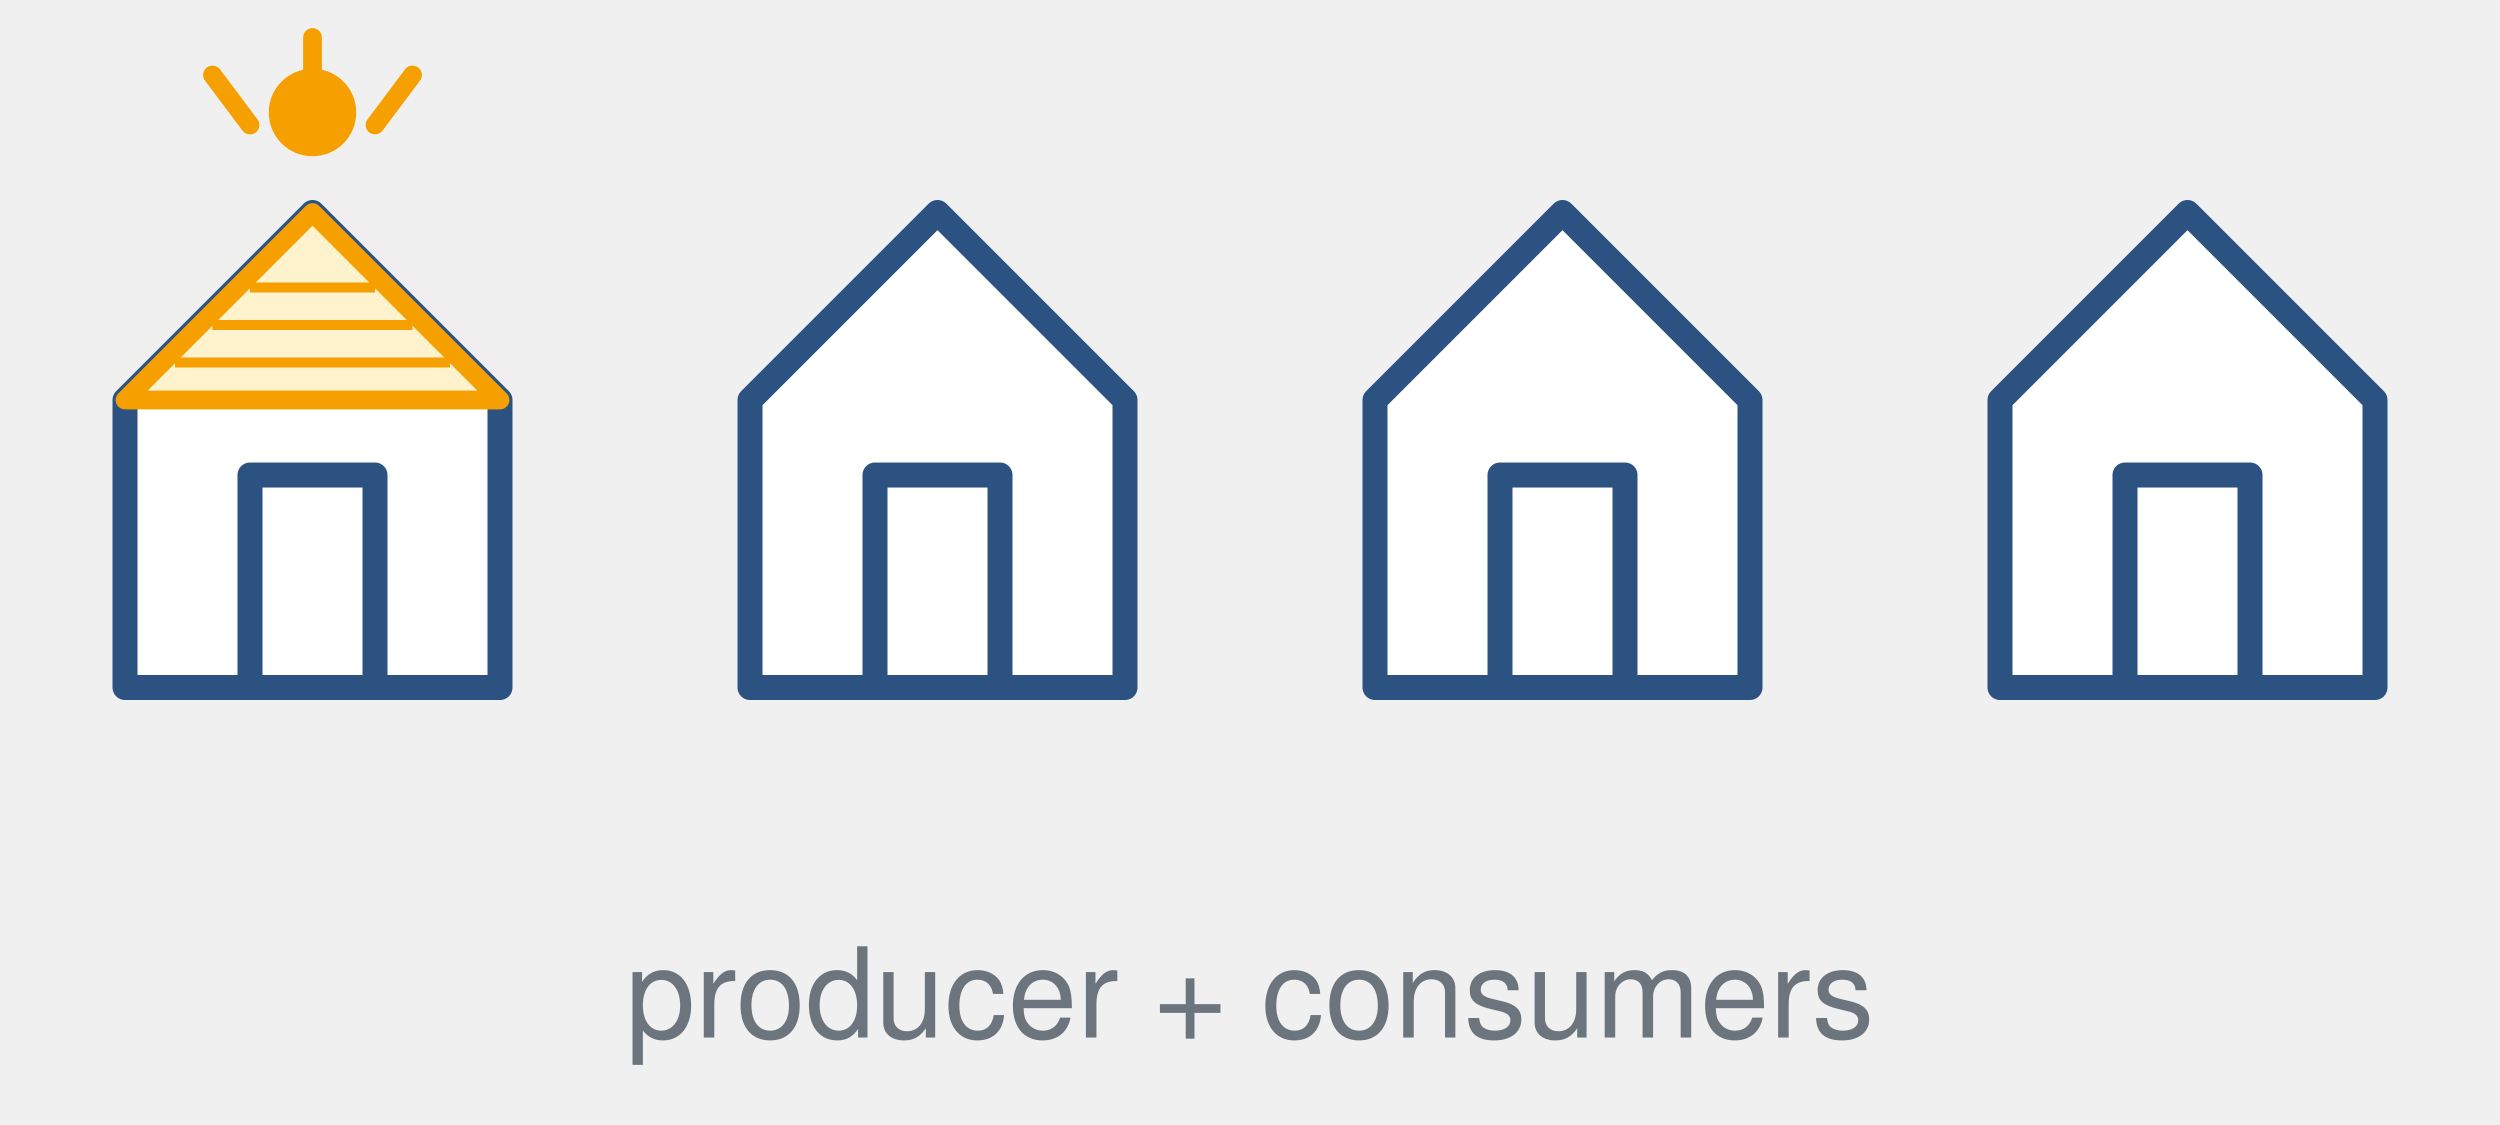
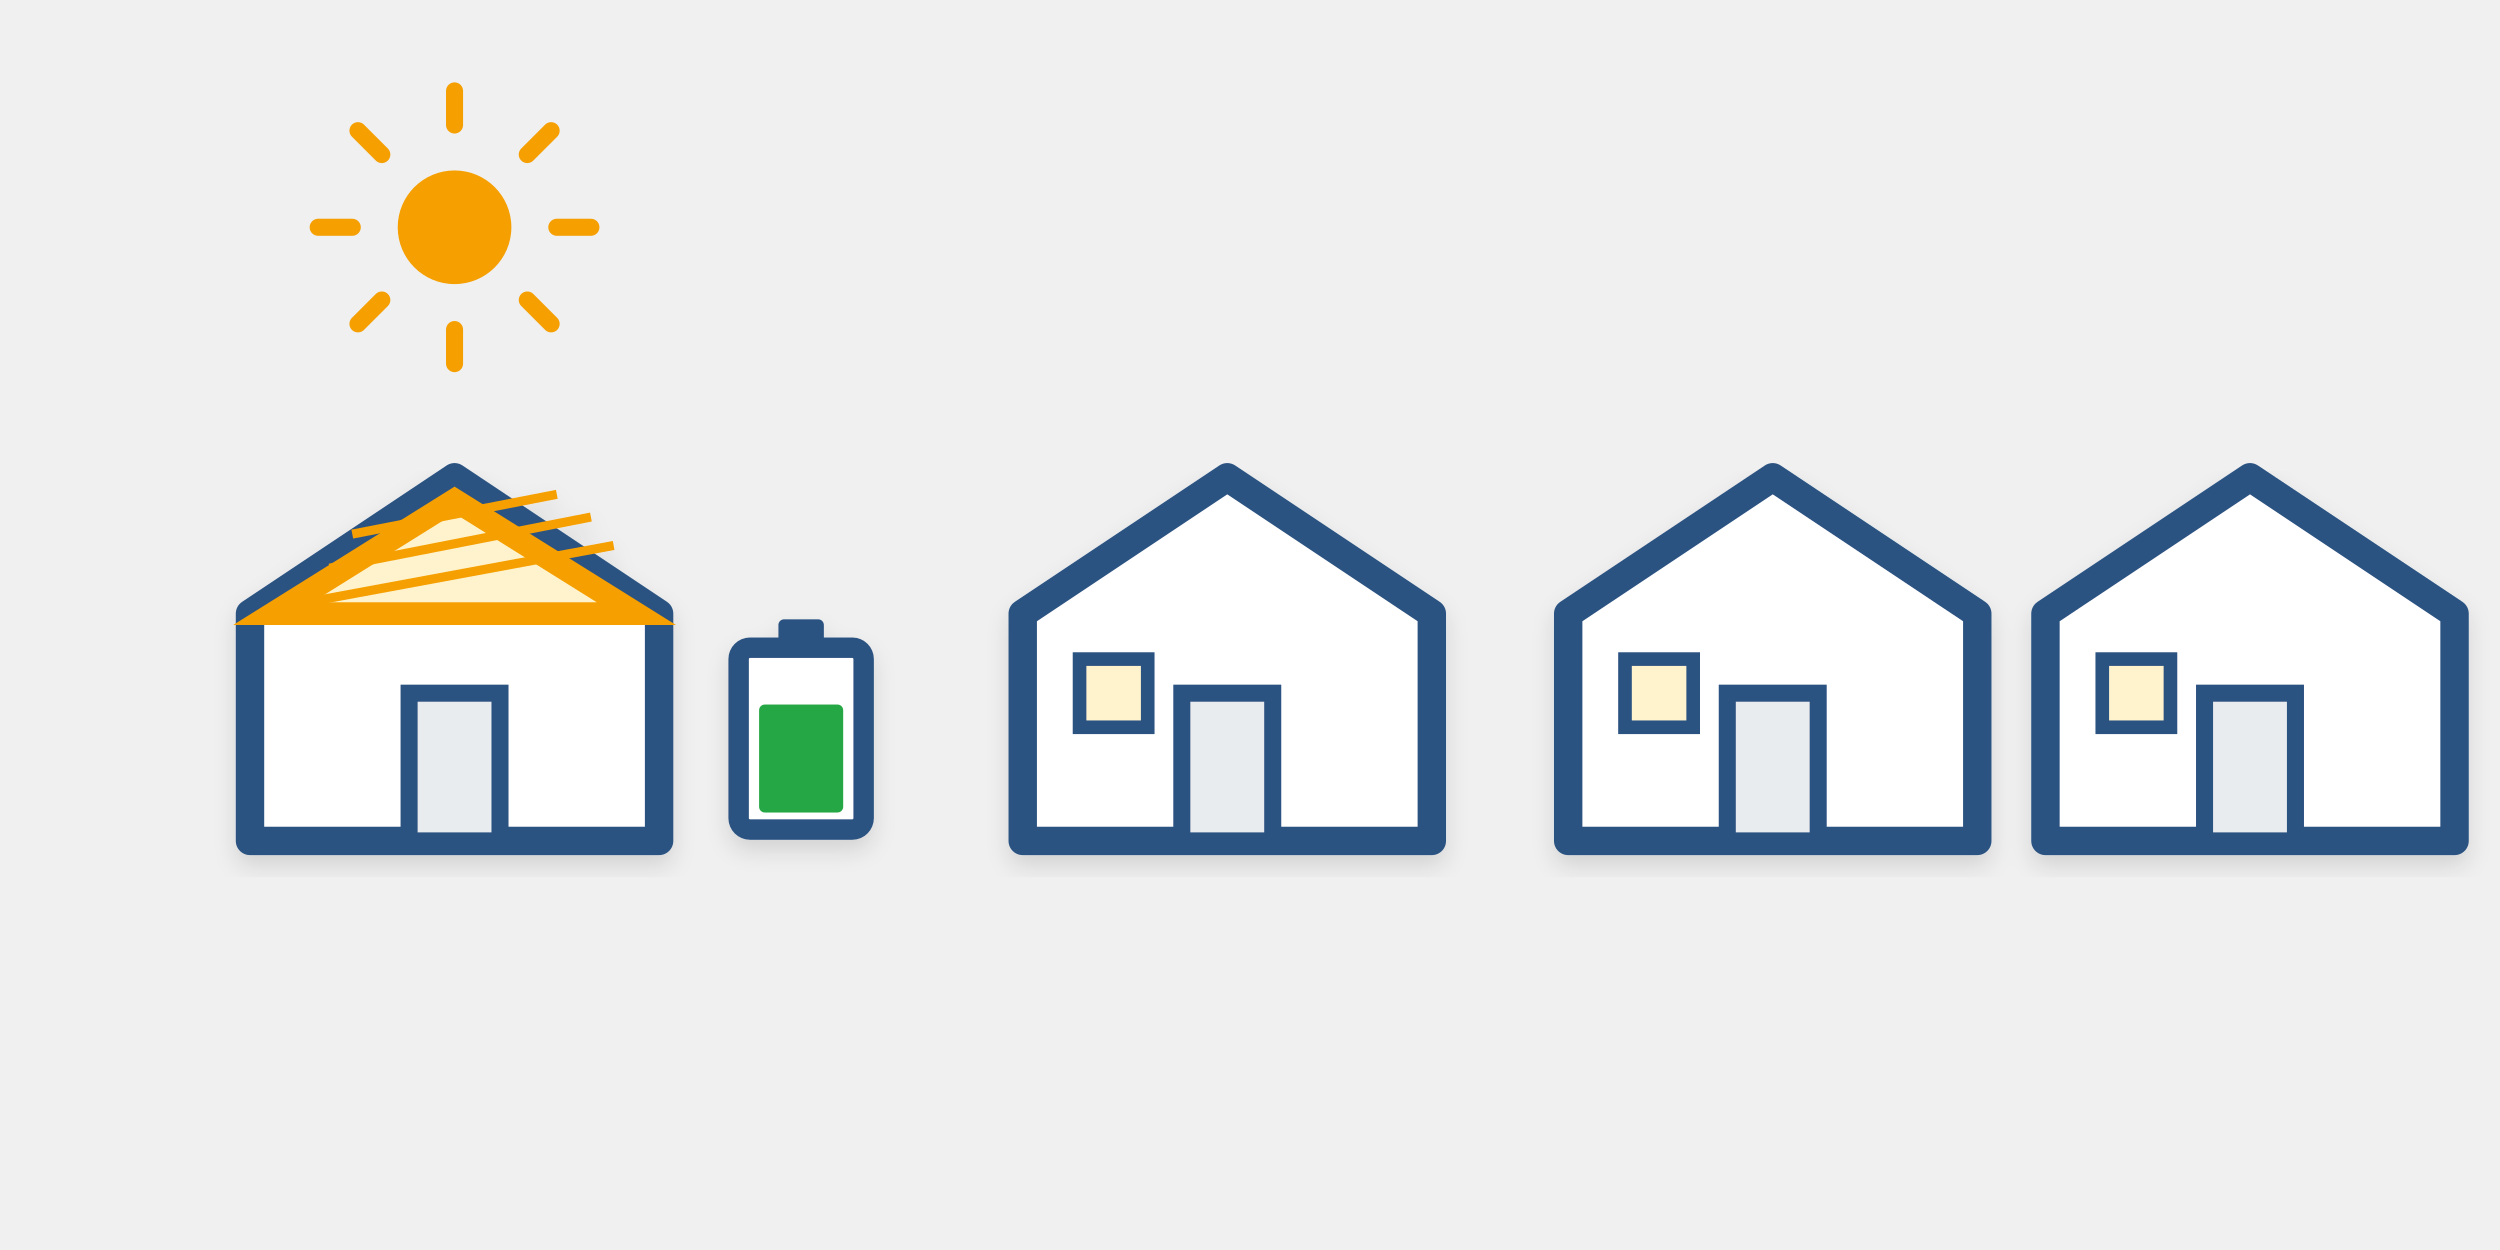
- <svg xmlns="http://www.w3.org/2000/svg" viewBox="0 0 200 90" role="img" aria-label="Some households produce energy, others do not">
-   <g stroke="#f59f00" stroke-width="1.5" stroke-linecap="round">
-     <line x1="25" y1="3" x2="25" y2="8" />
-     <line x1="17" y1="6" x2="20" y2="10" />
-     <line x1="33" y1="6" x2="30" y2="10" />
+ <svg xmlns="http://www.w3.org/2000/svg" viewBox="0 0 220 110" role="img" aria-label="One household has solar panels and a battery; others do not">
+   <defs>
+     <style>
+       .house { fill: #ffffff; stroke: #2c5282; stroke-width: 2.5;
+                stroke-linejoin: round; stroke-linecap: round; }
+       .house-door { fill: #e9ecef; stroke: #2c5282; stroke-width: 1.5; }
+       .house-window { fill: #fff3cd; stroke: #2c5282; stroke-width: 1.2; }
+       .pv-roof { fill: #fff3cd; stroke: #f59f00; stroke-width: 2; }
+       .pv-line { stroke: #f59f00; stroke-width: 0.8; }
+       .sun { fill: #f59f00; stroke: none; }
+       .sun-ray { stroke: #f59f00; stroke-width: 1.5; stroke-linecap: round; }
+       .battery-body { fill: #ffffff; stroke: #2c5282; stroke-width: 1.8; }
+       .battery-tip { fill: #2c5282; }
+       .battery-charge { fill: #28a745; }
+     </style>
+     <filter id="shadow2" x="-5%" y="-5%" width="110%" height="115%">
+       <feDropShadow dx="0" dy="1" stdDeviation="1" flood-opacity="0.12" />
+     </filter>
+   </defs>
+   <g transform="translate(40,20)">
+     <circle class="sun" cx="0" cy="0" r="5" />
+     <g class="sun-ray">
+       <line x1="-9" y1="0" x2="-12" y2="0" />
+       <line x1="9" y1="0" x2="12" y2="0" />
+       <line x1="0" y1="-9" x2="0" y2="-12" />
+       <line x1="0" y1="9" x2="0" y2="12" />
+       <line x1="-6.4" y1="-6.4" x2="-8.5" y2="-8.5" />
+       <line x1="6.4" y1="6.4" x2="8.5" y2="8.5" />
+       <line x1="6.4" y1="-6.4" x2="8.5" y2="-8.5" />
+       <line x1="-6.4" y1="6.4" x2="-8.5" y2="8.5" />
+     </g>
  </g>
-   <circle cx="25" cy="9" r="3.5" fill="#f59f00" stroke="none" />
-   <g fill="none" stroke="#2c5282" stroke-width="2" stroke-linejoin="round">
-     <path d="M10,55 L10,32 L25,17 L40,32 L40,55 Z" fill="#ffffff" />
-     <rect x="20" y="38" width="10" height="17" fill="#ffffff" />
-     <path d="M10,32 L25,17 L40,32 Z" fill="#fff3cd" stroke="#f59f00" stroke-width="1.5" />
+   <g filter="url(#shadow2)">
+     <g transform="translate(22,42)">
+       <path class="house" d="M0,32 L0,12 L18,0 L36,12 L36,32 Z" />
+       <path class="pv-roof" d="M2,12 L18,2 L34,12 Z" />
+       <line class="pv-line" x1="5" y1="11" x2="32" y2="6" />
+       <line class="pv-line" x1="7" y1="8" x2="30" y2="3.5" />
+       <line class="pv-line" x1="9" y1="5" x2="27" y2="1.5" />
+       <rect class="house-door" x="14" y="19" width="8" height="13" />
+       <g transform="translate(43,15)">
+         <rect class="battery-tip" x="3.5" y="-2.5" width="4" height="3" rx="0.5" />
+         <rect class="battery-body" x="0" y="0" width="11" height="16" rx="1" />
+         <rect class="battery-charge" x="1.8" y="5" width="7.4" height="9.5" rx="0.5" />
+       </g>
+     </g>
+     <g transform="translate(90,42)">
+       <path class="house" d="M0,32 L0,12 L18,0 L36,12 L36,32 Z" />
+       <rect class="house-door" x="14" y="19" width="8" height="13" />
+       <rect class="house-window" x="5" y="16" width="6" height="6" />
+     </g>
+     <g transform="translate(138,42)">
+       <path class="house" d="M0,32 L0,12 L18,0 L36,12 L36,32 Z" />
+       <rect class="house-door" x="14" y="19" width="8" height="13" />
+       <rect class="house-window" x="5" y="16" width="6" height="6" />
+     </g>
+     <g transform="translate(180,42)">
+       <path class="house" d="M0,32 L0,12 L18,0 L36,12 L36,32 Z" />
+       <rect class="house-door" x="14" y="19" width="8" height="13" />
+       <rect class="house-window" x="5" y="16" width="6" height="6" />
+     </g>
  </g>
-   <g stroke="#f59f00" stroke-width="0.8">
-     <line x1="14" y1="29" x2="36" y2="29" />
-     <line x1="17" y1="26" x2="33" y2="26" />
-     <line x1="20" y1="23" x2="30" y2="23" />
-   </g>
-   <g fill="none" stroke="#2c5282" stroke-width="2" stroke-linejoin="round">
-     <path d="M60,55 L60,32 L75,17 L90,32 L90,55 Z" fill="#ffffff" />
-     <rect x="70" y="38" width="10" height="17" fill="#ffffff" />
-     <path d="M110,55 L110,32 L125,17 L140,32 L140,55 Z" fill="#ffffff" />
-     <rect x="120" y="38" width="10" height="17" fill="#ffffff" />
-     <path d="M160,55 L160,32 L175,17 L190,32 L190,55 Z" fill="#ffffff" />
-     <rect x="170" y="38" width="10" height="17" fill="#ffffff" />
-   </g>
-   <text x="100" y="83" font-family="Helvetica, Arial, sans-serif" font-size="10" fill="#6c757d" text-anchor="middle">producer + consumers</text>
</svg>
